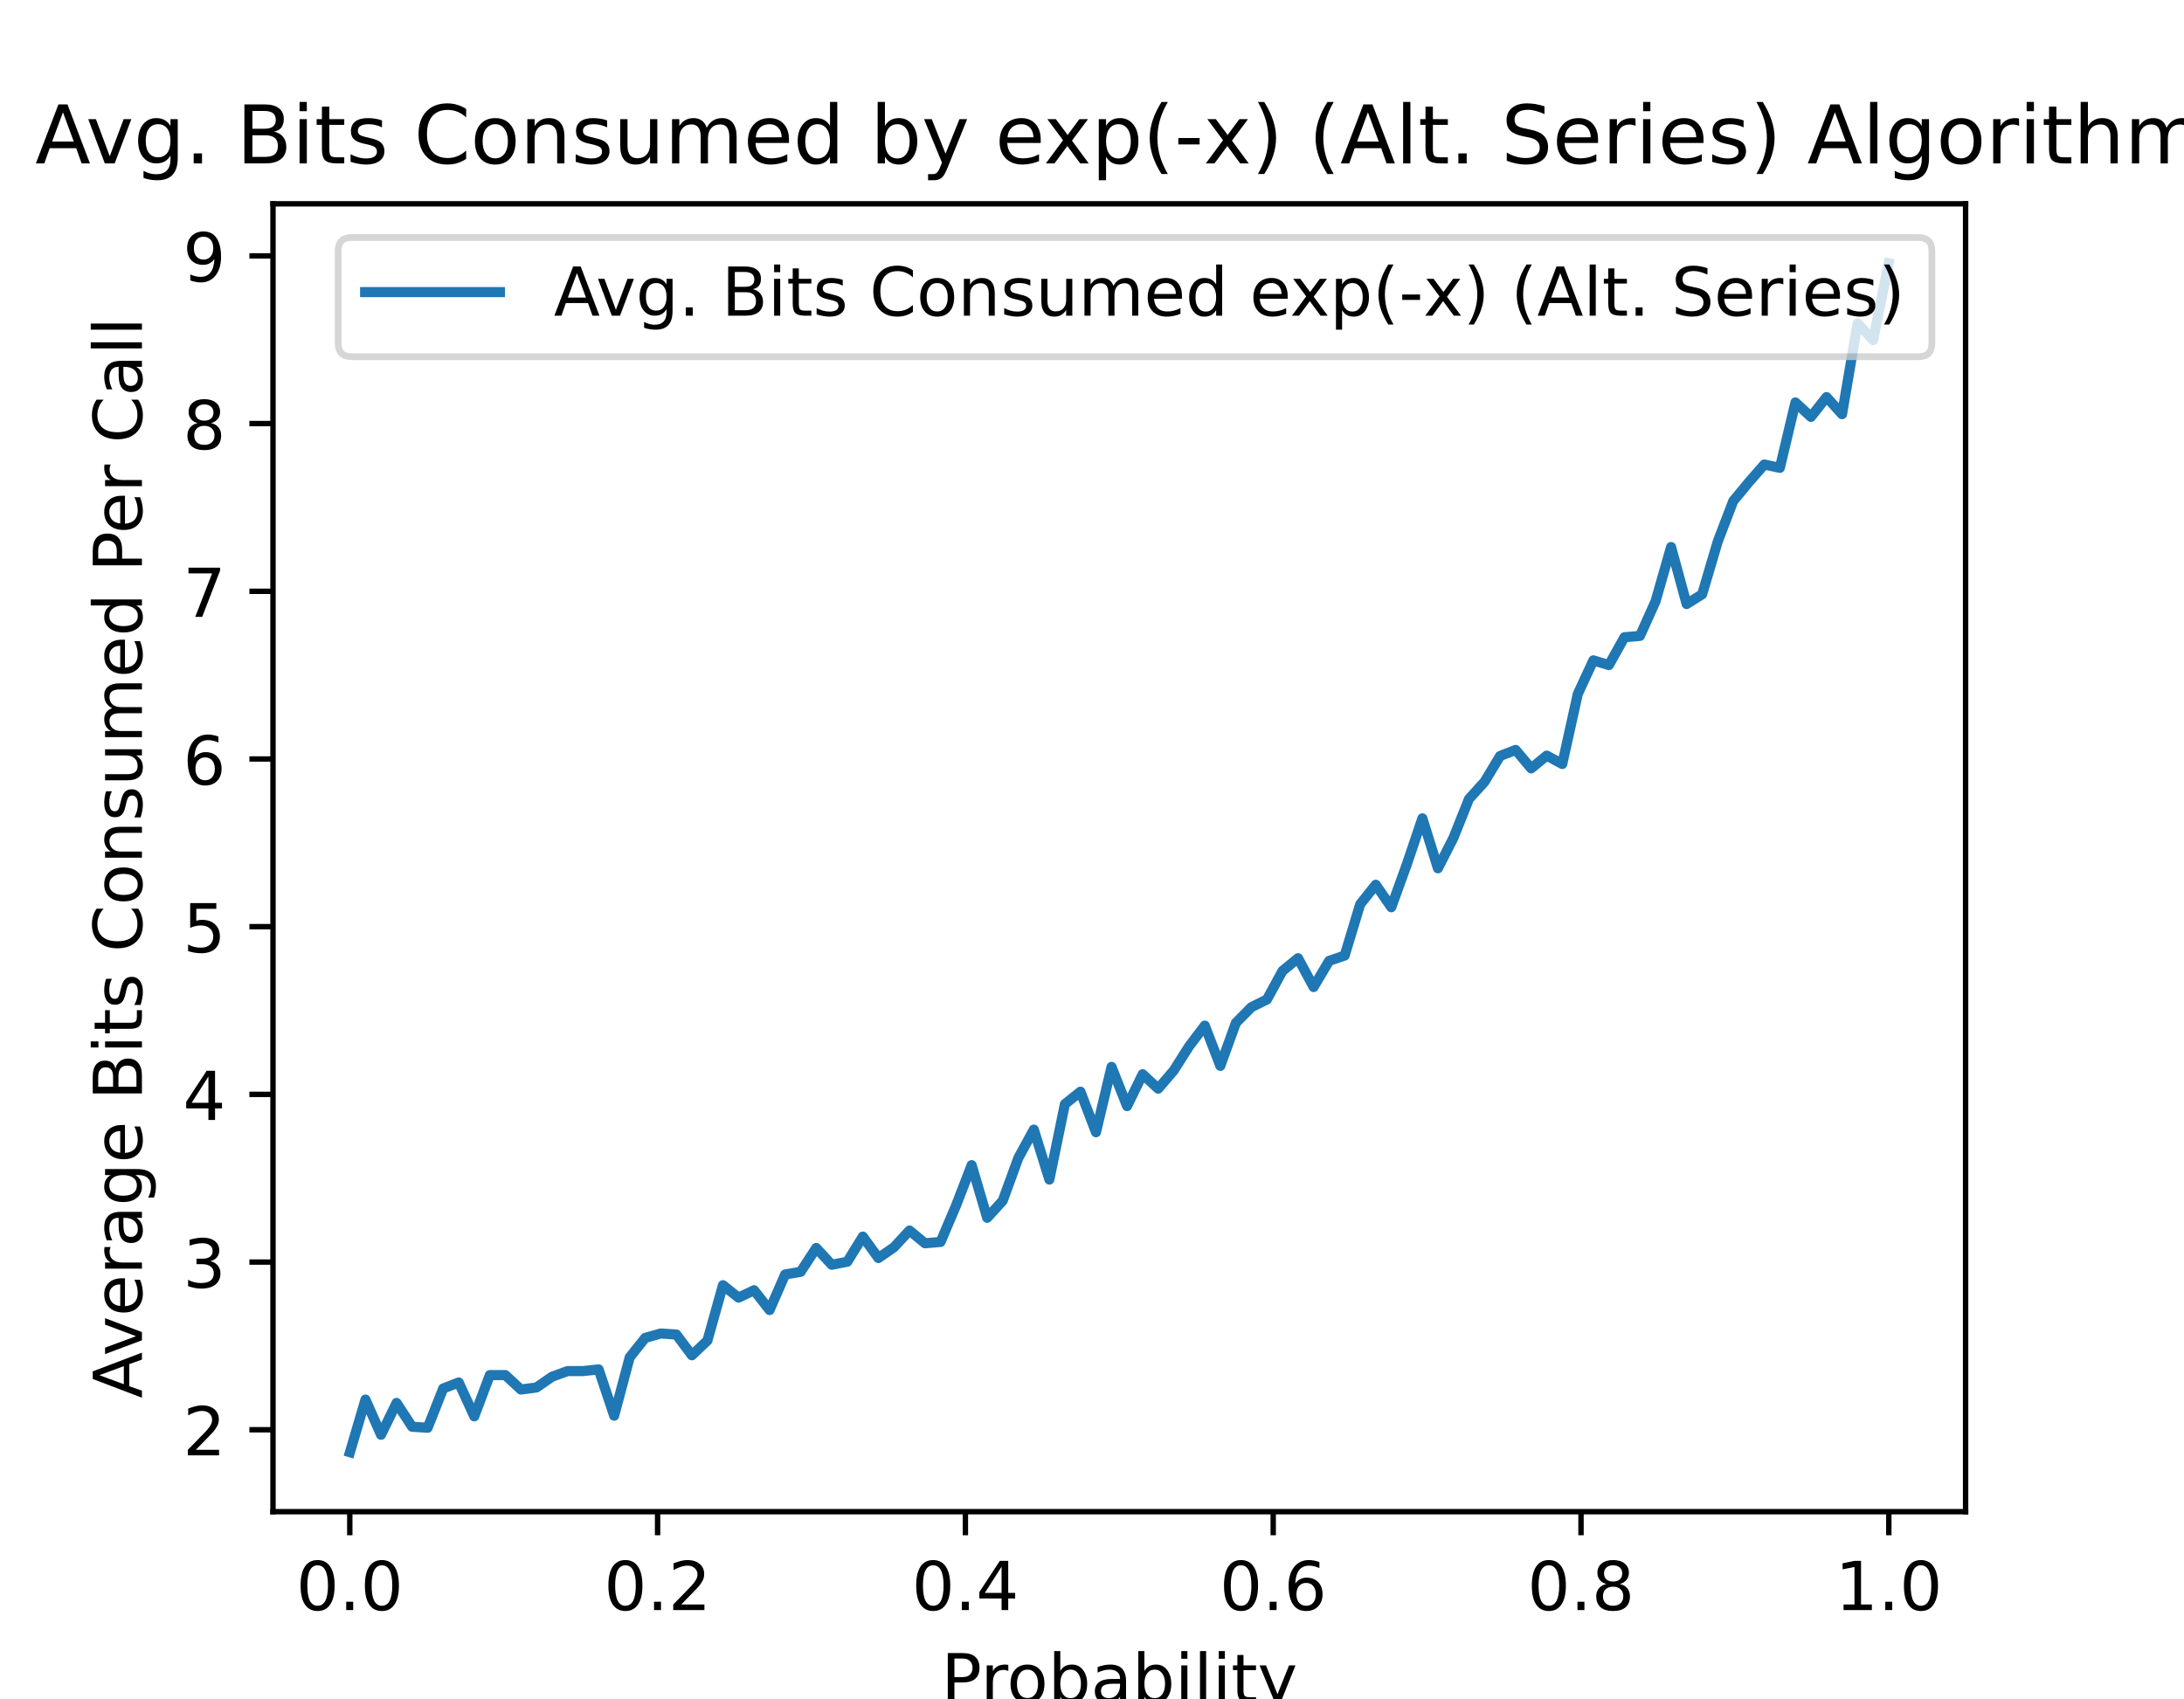
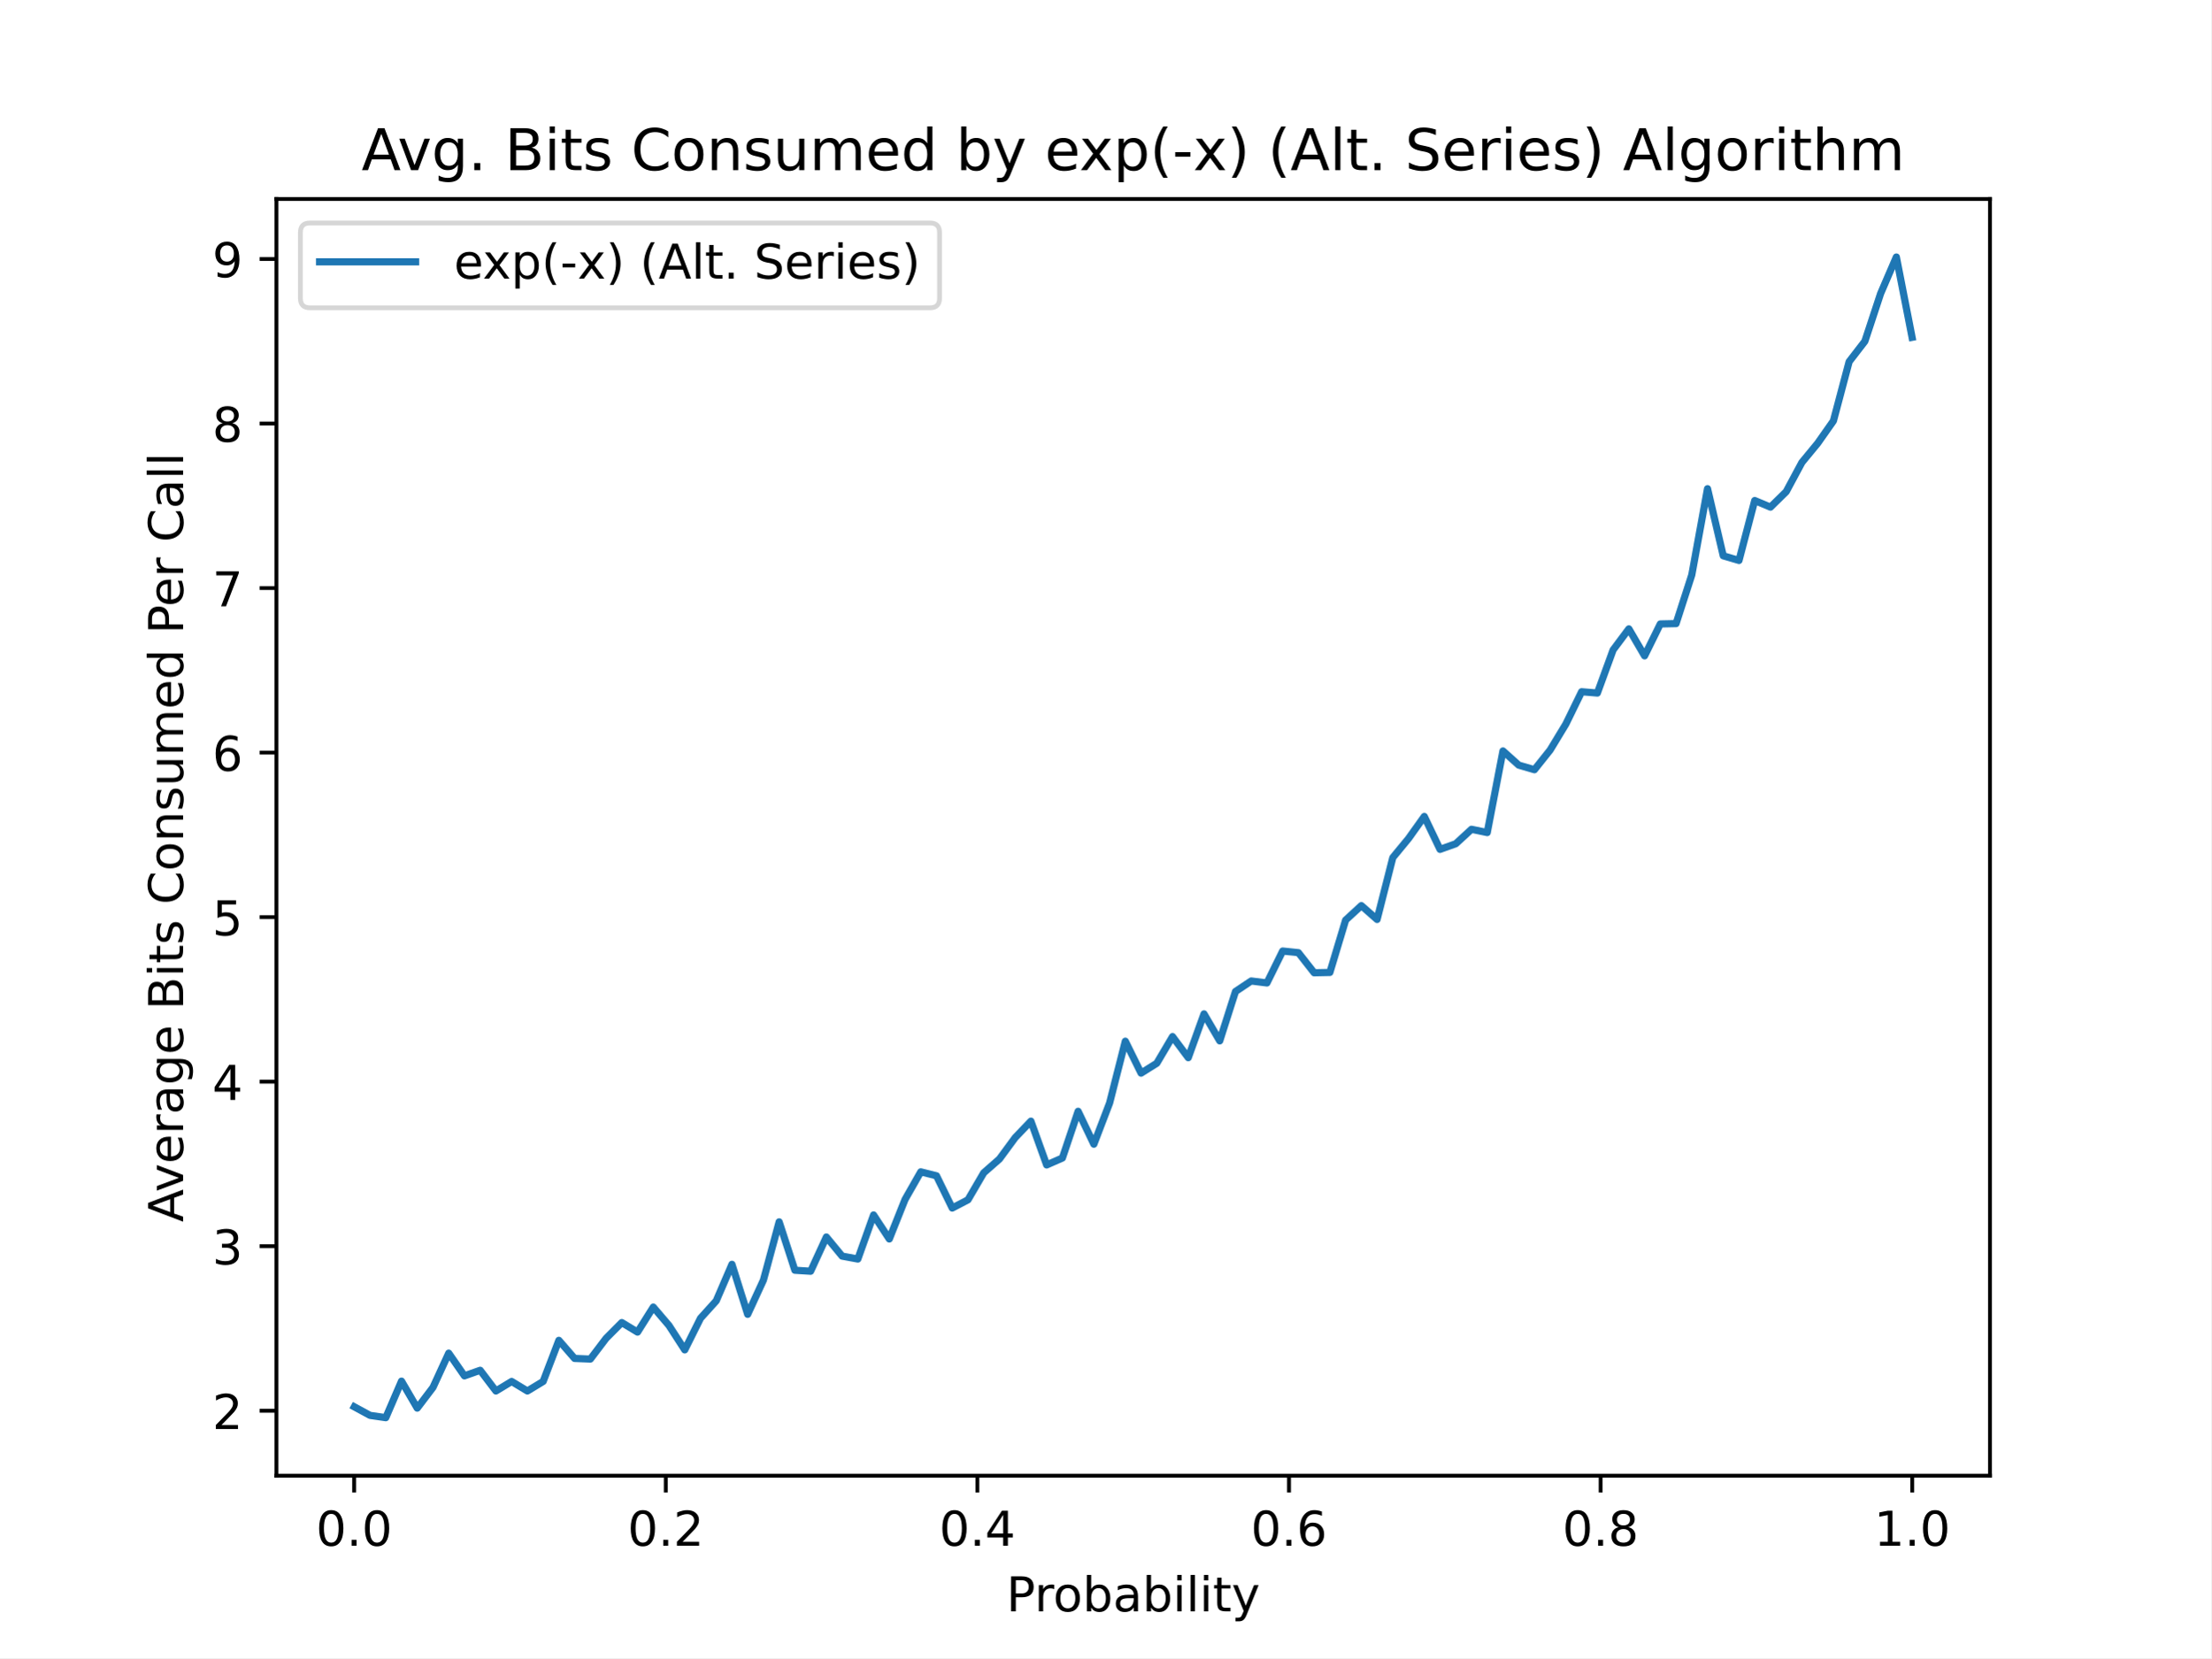
- <svg xmlns="http://www.w3.org/2000/svg" xmlns:xlink="http://www.w3.org/1999/xlink" height="252pt" version="1.1" viewBox="0 0 324 252" width="324pt">
+ <svg xmlns="http://www.w3.org/2000/svg" xmlns:xlink="http://www.w3.org/1999/xlink" height="345.6pt" version="1.1" viewBox="0 0 460.8 345.6" width="460.8pt">
  <defs>
    <style type="text/css">
*{stroke-linecap:butt;stroke-linejoin:round;}
  </style>
  </defs>
  <g id="figure_1">
    <g id="patch_1">
-       <path d="M 0 252  L 324 252  L 324 0  L 0 0  z " style="fill:#ffffff;" />
+       <path d="M 0 345.6  L 460.8 345.6  L 460.8 0  L 0 0  z " style="fill:#ffffff;" />
    </g>
    <g id="axes_1">
      <g id="patch_2">
-         <path d="M 40.5 224.28  L 291.6 224.28  L 291.6 30.24  L 40.5 30.24  z " style="fill:#ffffff;" />
+         <path d="M 57.6 307.584  L 414.72 307.584  L 414.72 41.472  L 57.6 41.472  z " style="fill:#ffffff;" />
      </g>
      <g id="matplotlib.axis_1">
        <g id="xtick_1">
          <g id="line2d_1">
            <defs>
-               <path d="M 0 0  L 0 3.5  " id="m52be0ad55a" style="stroke:#000000;stroke-width:0.8;" />
+               <path d="M 0 0  L 0 3.5  " id="m84817079e5" style="stroke:#000000;stroke-width:0.8;" />
            </defs>
            <g>
-               <use style="stroke:#000000;stroke-width:0.8;" x="51.891" xlink:href="#m52be0ad55a" y="224.28" />
+               <use style="stroke:#000000;stroke-width:0.8;" x="73.8" xlink:href="#m84817079e5" y="307.584" />
            </g>
          </g>
          <g id="text_1">
-             <text style="font-family:DejaVu Sans;font-size:10px;font-style:normal;font-weight:normal;text-anchor:middle;" transform="rotate(-0, 51.89081, 238.8784)" x="51.891" y="238.878">0.0</text>
+             <text style="font-family:DejaVu Sans;font-size:10px;font-style:normal;font-weight:normal;text-anchor:middle;" transform="rotate(-0, 73.80026, 322.1824)" x="73.8" y="322.182">0.0</text>
          </g>
        </g>
        <g id="xtick_2">
          <g id="line2d_2">
            <g>
-               <use style="stroke:#000000;stroke-width:0.8;" x="97.554" xlink:href="#m52be0ad55a" y="224.28" />
+               <use style="stroke:#000000;stroke-width:0.8;" x="138.744" xlink:href="#m84817079e5" y="307.584" />
            </g>
          </g>
          <g id="text_2">
-             <text style="font-family:DejaVu Sans;font-size:10px;font-style:normal;font-weight:normal;text-anchor:middle;" transform="rotate(-0, 97.55448, 238.8784)" x="97.554" y="238.878">0.2</text>
+             <text style="font-family:DejaVu Sans;font-size:10px;font-style:normal;font-weight:normal;text-anchor:middle;" transform="rotate(-0, 138.7442, 322.1824)" x="138.744" y="322.182">0.2</text>
          </g>
        </g>
        <g id="xtick_3">
          <g id="line2d_3">
            <g>
-               <use style="stroke:#000000;stroke-width:0.8;" x="143.218" xlink:href="#m52be0ad55a" y="224.28" />
+               <use style="stroke:#000000;stroke-width:0.8;" x="203.688" xlink:href="#m84817079e5" y="307.584" />
            </g>
          </g>
          <g id="text_3">
-             <text style="font-family:DejaVu Sans;font-size:10px;font-style:normal;font-weight:normal;text-anchor:middle;" transform="rotate(-0, 143.2182, 238.8784)" x="143.218" y="238.878">0.4</text>
+             <text style="font-family:DejaVu Sans;font-size:10px;font-style:normal;font-weight:normal;text-anchor:middle;" transform="rotate(-0, 203.6881, 322.1824)" x="203.688" y="322.182">0.4</text>
          </g>
        </g>
        <g id="xtick_4">
          <g id="line2d_4">
            <g>
-               <use style="stroke:#000000;stroke-width:0.8;" x="188.882" xlink:href="#m52be0ad55a" y="224.28" />
+               <use style="stroke:#000000;stroke-width:0.8;" x="268.632" xlink:href="#m84817079e5" y="307.584" />
            </g>
          </g>
          <g id="text_4">
-             <text style="font-family:DejaVu Sans;font-size:10px;font-style:normal;font-weight:normal;text-anchor:middle;" transform="rotate(-0, 188.8818, 238.8784)" x="188.882" y="238.878">0.6</text>
+             <text style="font-family:DejaVu Sans;font-size:10px;font-style:normal;font-weight:normal;text-anchor:middle;" transform="rotate(-0, 268.6319, 322.1824)" x="268.632" y="322.182">0.6</text>
          </g>
        </g>
        <g id="xtick_5">
          <g id="line2d_5">
            <g>
-               <use style="stroke:#000000;stroke-width:0.8;" x="234.546" xlink:href="#m52be0ad55a" y="224.28" />
+               <use style="stroke:#000000;stroke-width:0.8;" x="333.576" xlink:href="#m84817079e5" y="307.584" />
            </g>
          </g>
          <g id="text_5">
-             <text style="font-family:DejaVu Sans;font-size:10px;font-style:normal;font-weight:normal;text-anchor:middle;" transform="rotate(-0, 234.5455, 238.8784)" x="234.546" y="238.878">0.8</text>
+             <text style="font-family:DejaVu Sans;font-size:10px;font-style:normal;font-weight:normal;text-anchor:middle;" transform="rotate(-0, 333.5758, 322.1824)" x="333.576" y="322.182">0.8</text>
          </g>
        </g>
        <g id="xtick_6">
          <g id="line2d_6">
            <g>
-               <use style="stroke:#000000;stroke-width:0.8;" x="280.209" xlink:href="#m52be0ad55a" y="224.28" />
+               <use style="stroke:#000000;stroke-width:0.8;" x="398.52" xlink:href="#m84817079e5" y="307.584" />
            </g>
          </g>
          <g id="text_6">
-             <text style="font-family:DejaVu Sans;font-size:10px;font-style:normal;font-weight:normal;text-anchor:middle;" transform="rotate(-0, 280.2092, 238.8784)" x="280.209" y="238.878">1.0</text>
+             <text style="font-family:DejaVu Sans;font-size:10px;font-style:normal;font-weight:normal;text-anchor:middle;" transform="rotate(-0, 398.5197, 322.1824)" x="398.52" y="322.182">1.0</text>
          </g>
        </g>
        <g id="text_7">
-           <text style="font-family:DejaVu Sans;font-size:10px;font-style:normal;font-weight:normal;text-anchor:middle;" transform="rotate(-0, 166.05, 252.5566)" x="166.05" y="252.557">Probability</text>
+           <text style="font-family:DejaVu Sans;font-size:10px;font-style:normal;font-weight:normal;text-anchor:middle;" transform="rotate(-0, 236.16, 335.8606)" x="236.16" y="335.861">Probability</text>
        </g>
      </g>
      <g id="matplotlib.axis_2">
        <g id="ytick_1">
          <g id="line2d_7">
            <defs>
-               <path d="M 0 0  L -3.5 0  " id="m97b56f159d" style="stroke:#000000;stroke-width:0.8;" />
+               <path d="M 0 0  L -3.5 0  " id="m1f0f8e481e" style="stroke:#000000;stroke-width:0.8;" />
            </defs>
            <g>
-               <use style="stroke:#000000;stroke-width:0.8;" x="40.5" xlink:href="#m97b56f159d" y="212.126" />
+               <use style="stroke:#000000;stroke-width:0.8;" x="57.6" xlink:href="#m1f0f8e481e" y="294.048" />
            </g>
          </g>
          <g id="text_8">
-             <text style="font-family:DejaVu Sans;font-size:10px;font-style:normal;font-weight:normal;text-anchor:end;" transform="rotate(-0, 33.5, 215.9253)" x="33.5" y="215.925">2</text>
+             <text style="font-family:DejaVu Sans;font-size:10px;font-style:normal;font-weight:normal;text-anchor:end;" transform="rotate(-0, 50.6, 297.8468)" x="50.6" y="297.847">2</text>
          </g>
        </g>
        <g id="ytick_2">
          <g id="line2d_8">
            <g>
-               <use style="stroke:#000000;stroke-width:0.8;" x="40.5" xlink:href="#m97b56f159d" y="187.246" />
+               <use style="stroke:#000000;stroke-width:0.8;" x="57.6" xlink:href="#m1f0f8e481e" y="259.752" />
            </g>
          </g>
          <g id="text_9">
-             <text style="font-family:DejaVu Sans;font-size:10px;font-style:normal;font-weight:normal;text-anchor:end;" transform="rotate(-0, 33.5, 191.0452)" x="33.5" y="191.045">3</text>
+             <text style="font-family:DejaVu Sans;font-size:10px;font-style:normal;font-weight:normal;text-anchor:end;" transform="rotate(-0, 50.6, 263.5514)" x="50.6" y="263.551">3</text>
          </g>
        </g>
        <g id="ytick_3">
          <g id="line2d_9">
            <g>
-               <use style="stroke:#000000;stroke-width:0.8;" x="40.5" xlink:href="#m97b56f159d" y="162.366" />
+               <use style="stroke:#000000;stroke-width:0.8;" x="57.6" xlink:href="#m1f0f8e481e" y="225.457" />
            </g>
          </g>
          <g id="text_10">
-             <text style="font-family:DejaVu Sans;font-size:10px;font-style:normal;font-weight:normal;text-anchor:end;" transform="rotate(-0, 33.5, 166.1651)" x="33.5" y="166.165">4</text>
+             <text style="font-family:DejaVu Sans;font-size:10px;font-style:normal;font-weight:normal;text-anchor:end;" transform="rotate(-0, 50.6, 229.2559)" x="50.6" y="229.256">4</text>
          </g>
        </g>
        <g id="ytick_4">
          <g id="line2d_10">
            <g>
-               <use style="stroke:#000000;stroke-width:0.8;" x="40.5" xlink:href="#m97b56f159d" y="137.486" />
+               <use style="stroke:#000000;stroke-width:0.8;" x="57.6" xlink:href="#m1f0f8e481e" y="191.161" />
            </g>
          </g>
          <g id="text_11">
-             <text style="font-family:DejaVu Sans;font-size:10px;font-style:normal;font-weight:normal;text-anchor:end;" transform="rotate(-0, 33.5, 141.2849)" x="33.5" y="141.285">5</text>
+             <text style="font-family:DejaVu Sans;font-size:10px;font-style:normal;font-weight:normal;text-anchor:end;" transform="rotate(-0, 50.6, 194.9605)" x="50.6" y="194.961">5</text>
          </g>
        </g>
        <g id="ytick_5">
          <g id="line2d_11">
            <g>
-               <use style="stroke:#000000;stroke-width:0.8;" x="40.5" xlink:href="#m97b56f159d" y="112.606" />
+               <use style="stroke:#000000;stroke-width:0.8;" x="57.6" xlink:href="#m1f0f8e481e" y="156.866" />
            </g>
          </g>
          <g id="text_12">
-             <text style="font-family:DejaVu Sans;font-size:10px;font-style:normal;font-weight:normal;text-anchor:end;" transform="rotate(-0, 33.5, 116.4048)" x="33.5" y="116.405">6</text>
+             <text style="font-family:DejaVu Sans;font-size:10px;font-style:normal;font-weight:normal;text-anchor:end;" transform="rotate(-0, 50.6, 160.6651)" x="50.6" y="160.665">6</text>
          </g>
        </g>
        <g id="ytick_6">
          <g id="line2d_12">
            <g>
-               <use style="stroke:#000000;stroke-width:0.8;" x="40.5" xlink:href="#m97b56f159d" y="87.726" />
+               <use style="stroke:#000000;stroke-width:0.8;" x="57.6" xlink:href="#m1f0f8e481e" y="122.57" />
            </g>
          </g>
          <g id="text_13">
-             <text style="font-family:DejaVu Sans;font-size:10px;font-style:normal;font-weight:normal;text-anchor:end;" transform="rotate(-0, 33.5, 91.52472)" x="33.5" y="91.525">7</text>
+             <text style="font-family:DejaVu Sans;font-size:10px;font-style:normal;font-weight:normal;text-anchor:end;" transform="rotate(-0, 50.6, 126.3696)" x="50.6" y="126.37">7</text>
          </g>
        </g>
        <g id="ytick_7">
          <g id="line2d_13">
            <g>
-               <use style="stroke:#000000;stroke-width:0.8;" x="40.5" xlink:href="#m97b56f159d" y="62.845" />
+               <use style="stroke:#000000;stroke-width:0.8;" x="57.6" xlink:href="#m1f0f8e481e" y="88.275" />
            </g>
          </g>
          <g id="text_14">
-             <text style="font-family:DejaVu Sans;font-size:10px;font-style:normal;font-weight:normal;text-anchor:end;" transform="rotate(-0, 33.5, 66.64461)" x="33.5" y="66.645">8</text>
+             <text style="font-family:DejaVu Sans;font-size:10px;font-style:normal;font-weight:normal;text-anchor:end;" transform="rotate(-0, 50.6, 92.0742)" x="50.6" y="92.074">8</text>
          </g>
        </g>
        <g id="ytick_8">
          <g id="line2d_14">
            <g>
-               <use style="stroke:#000000;stroke-width:0.8;" x="40.5" xlink:href="#m97b56f159d" y="37.965" />
+               <use style="stroke:#000000;stroke-width:0.8;" x="57.6" xlink:href="#m1f0f8e481e" y="53.98" />
            </g>
          </g>
          <g id="text_15">
-             <text style="font-family:DejaVu Sans;font-size:10px;font-style:normal;font-weight:normal;text-anchor:end;" transform="rotate(-0, 33.5, 41.76449)" x="33.5" y="41.764">9</text>
+             <text style="font-family:DejaVu Sans;font-size:10px;font-style:normal;font-weight:normal;text-anchor:end;" transform="rotate(-0, 50.6, 57.77876)" x="50.6" y="57.779">9</text>
          </g>
        </g>
        <g id="text_16">
-           <text style="font-family:DejaVu Sans;font-size:10px;font-style:normal;font-weight:normal;text-anchor:middle;" transform="rotate(-90, 21.05781, 127.26)" x="21.058" y="127.26">Average Bits Consumed Per Call</text>
+           <text style="font-family:DejaVu Sans;font-size:10px;font-style:normal;font-weight:normal;text-anchor:middle;" transform="rotate(-90, 38.15781, 174.528)" x="38.158" y="174.528">Average Bits Consumed Per Call</text>
        </g>
      </g>
      <g id="line2d_15">
-         <path clip-path="url(#p06cc5efc12)" d="M 51.914 215.46  L 54.219 207.648  L 56.525 212.872  L 58.831 208.145  L 61.137 211.678  L 63.443 211.828  L 65.748 206.006  L 68.054 205.11  L 70.36 210.136  L 72.666 204.015  L 74.971 204.015  L 77.277 206.155  L 79.583 205.856  L 81.889 204.264  L 84.195 203.418  L 86.5 203.418  L 88.806 203.169  L 91.112 210.036  L 93.418 201.378  L 95.724 198.492  L 98.029 197.845  L 100.335 197.994  L 102.641 201.079  L 104.947 198.89  L 107.252 190.679  L 109.558 192.521  L 111.864 191.426  L 114.17 194.362  L 116.476 189.087  L 118.781 188.689  L 121.087 185.156  L 123.393 187.644  L 125.699 187.196  L 128.005 183.464  L 130.31 186.649  L 132.616 185.057  L 134.922 182.568  L 137.228 184.459  L 139.533 184.26  L 141.839 178.836  L 144.145 172.865  L 146.451 180.678  L 148.757 178.14  L 151.062 171.82  L 153.368 167.591  L 155.674 175.005  L 157.98 163.809  L 160.286 161.968  L 162.591 167.989  L 164.897 158.286  L 167.203 164.107  L 169.509 159.38  L 171.814 161.52  L 174.12 158.833  L 176.426 155.2  L 178.732 152.165  L 181.038 158.136  L 183.343 151.767  L 185.649 149.428  L 187.955 148.284  L 190.261 144.054  L 192.567 142.163  L 194.872 146.443  L 197.178 142.561  L 199.484 141.765  L 201.79 134.152  L 204.095 131.266  L 206.401 134.6  L 208.707 128.23  L 211.013 121.413  L 213.319 128.827  L 215.624 124.299  L 217.93 118.527  L 220.236 115.989  L 222.542 112.158  L 224.848 111.262  L 227.153 113.999  L 229.459 112.108  L 231.765 113.352  L 234.071 102.952  L 236.376 97.976  L 238.682 98.673  L 240.988 94.543  L 243.294 94.344  L 245.6 89.218  L 247.905 81.157  L 250.211 89.616  L 252.517 88.173  L 254.823 80.361  L 257.129 74.34  L 259.434 71.553  L 261.74 68.916  L 264.046 69.414  L 266.352 59.71  L 268.657 61.85  L 270.963 58.914  L 273.269 61.452  L 275.575 47.967  L 277.881 50.455  L 280.186 39.06  " style="fill:none;stroke:#1f77b4;stroke-linecap:square;stroke-width:1.5;" />
+         <path clip-path="url(#pef5717339d)" d="M 73.833 293.225  L 77.112 295.008  L 80.391 295.488  L 83.671 287.874  L 86.95 293.499  L 90.229 289.178  L 93.509 282.044  L 96.788 286.777  L 100.067 285.611  L 103.347 289.932  L 106.626 287.943  L 109.905 289.932  L 113.185 287.943  L 116.464 279.369  L 119.743 283.142  L 123.023 283.279  L 126.302 278.958  L 129.581 275.665  L 132.861 277.654  L 136.14 272.441  L 139.42 276.283  L 142.699 281.358  L 145.978 274.774  L 149.258 271.138  L 152.537 263.525  L 155.816 273.95  L 159.096 266.817  L 162.375 254.676  L 165.654 264.759  L 168.934 264.965  L 172.213 257.832  L 175.492 261.81  L 178.772 262.427  L 182.051 253.236  L 185.33 258.243  L 188.61 250.012  L 191.889 244.251  L 195.168 245.074  L 198.448 251.796  L 201.727 250.081  L 205.006 244.456  L 208.286 241.576  L 211.565 237.117  L 214.844 233.688  L 218.124 242.81  L 221.403 241.37  L 224.682 231.63  L 227.962 238.489  L 231.241 229.915  L 234.52 217.02  L 237.8 223.673  L 241.079 221.616  L 244.358 216.06  L 247.638 220.45  L 250.917 211.327  L 254.196 216.951  L 257.476 206.663  L 260.755 204.468  L 264.034 204.879  L 267.314 198.226  L 270.593 198.569  L 273.872 202.753  L 277.152 202.685  L 280.431 191.779  L 283.71 188.761  L 286.99 191.641  L 290.269 178.746  L 293.548 174.768  L 296.828 170.172  L 300.107 177.032  L 303.386 175.866  L 306.666 172.848  L 309.945 173.533  L 313.224 156.523  L 316.504 159.472  L 319.783 160.433  L 323.062 156.317  L 326.342 150.898  L 329.621 144.177  L 332.9 144.451  L 336.18 135.465  L 339.459 131.076  L 342.739 136.7  L 346.018 130.047  L 349.297 129.978  L 352.577 119.827  L 355.856 101.856  L 359.135 115.849  L 362.415 116.809  L 365.694 104.325  L 368.973 105.697  L 372.253 102.473  L 375.532 96.369  L 378.811 92.39  L 382.091 87.726  L 385.37 75.38  L 388.649 71.127  L 391.929 61.182  L 395.208 53.568  L 398.487 70.304  " style="fill:none;stroke:#1f77b4;stroke-linecap:square;stroke-width:1.5;" />
      </g>
      <g id="patch_3">
-         <path d="M 40.5 224.28  L 40.5 30.24  " style="fill:none;stroke:#000000;stroke-linecap:square;stroke-linejoin:miter;stroke-width:0.8;" />
+         <path d="M 57.6 307.584  L 57.6 41.472  " style="fill:none;stroke:#000000;stroke-linecap:square;stroke-linejoin:miter;stroke-width:0.8;" />
      </g>
      <g id="patch_4">
-         <path d="M 291.6 224.28  L 291.6 30.24  " style="fill:none;stroke:#000000;stroke-linecap:square;stroke-linejoin:miter;stroke-width:0.8;" />
+         <path d="M 414.72 307.584  L 414.72 41.472  " style="fill:none;stroke:#000000;stroke-linecap:square;stroke-linejoin:miter;stroke-width:0.8;" />
      </g>
      <g id="patch_5">
-         <path d="M 40.5 224.28  L 291.6 224.28  " style="fill:none;stroke:#000000;stroke-linecap:square;stroke-linejoin:miter;stroke-width:0.8;" />
+         <path d="M 57.6 307.584  L 414.72 307.584  " style="fill:none;stroke:#000000;stroke-linecap:square;stroke-linejoin:miter;stroke-width:0.8;" />
      </g>
      <g id="patch_6">
-         <path d="M 40.5 30.24  L 291.6 30.24  " style="fill:none;stroke:#000000;stroke-linecap:square;stroke-linejoin:miter;stroke-width:0.8;" />
+         <path d="M 57.6 41.472  L 414.72 41.472  " style="fill:none;stroke:#000000;stroke-linecap:square;stroke-linejoin:miter;stroke-width:0.8;" />
      </g>
      <g id="text_17">
-         <text style="font-family:DejaVu Sans;font-size:12px;font-style:normal;font-weight:normal;text-anchor:middle;" transform="rotate(-0, 166.05, 24.24)" x="166.05" y="24.24">Avg. Bits Consumed by exp(-x) (Alt. Series) Algorithm</text>
+         <text style="font-family:DejaVu Sans;font-size:12px;font-style:normal;font-weight:normal;text-anchor:middle;" transform="rotate(-0, 236.16, 35.472)" x="236.16" y="35.472">Avg. Bits Consumed by exp(-x) (Alt. Series) Algorithm</text>
      </g>
      <g id="legend_1">
        <g id="patch_7">
-           <path d="M 52.166 52.918  L 284.6 52.918  Q 286.6 52.918 286.6 50.918  L 286.6 37.24  Q 286.6 35.24 284.6 35.24  L 52.166 35.24  Q 50.166 35.24 50.166 37.24  L 50.166 50.918  Q 50.166 52.918 52.166 52.918  z " style="fill:#ffffff;opacity:0.8;stroke:#cccccc;stroke-linejoin:miter;" />
+           <path d="M 64.6 64.15  L 193.805 64.15  Q 195.805 64.15 195.805 62.15  L 195.805 48.472  Q 195.805 46.472 193.805 46.472  L 64.6 46.472  Q 62.6 46.472 62.6 48.472  L 62.6 62.15  Q 62.6 64.15 64.6 64.15  z " style="fill:#ffffff;opacity:0.8;stroke:#cccccc;stroke-linejoin:miter;" />
        </g>
        <g id="line2d_16">
-           <path d="M 54.166 43.338  L 74.166 43.338  " style="fill:none;stroke:#1f77b4;stroke-linecap:square;stroke-width:1.5;" />
+           <path d="M 66.6 54.57  L 86.6 54.57  " style="fill:none;stroke:#1f77b4;stroke-linecap:square;stroke-width:1.5;" />
        </g>
        <g id="line2d_17" />
        <g id="text_18">
-           <text style="font-family:DejaVu Sans;font-size:10px;font-style:normal;font-weight:normal;text-anchor:start;" transform="rotate(-0, 82.16563, 46.83844)" x="82.166" y="46.838">Avg. Bits Consumed exp(-x) (Alt. Series)</text>
+           <text style="font-family:DejaVu Sans;font-size:10px;font-style:normal;font-weight:normal;text-anchor:start;" transform="rotate(-0, 94.6, 58.07044)" x="94.6" y="58.07">exp(-x) (Alt. Series)</text>
        </g>
      </g>
    </g>
  </g>
  <defs>
-     <clipPath id="p06cc5efc12">
-       <rect height="194.04" width="251.1" x="40.5" y="30.24" />
+     <clipPath id="pef5717339d">
+       <rect height="266.112" width="357.12" x="57.6" y="41.472" />
    </clipPath>
  </defs>
</svg>
